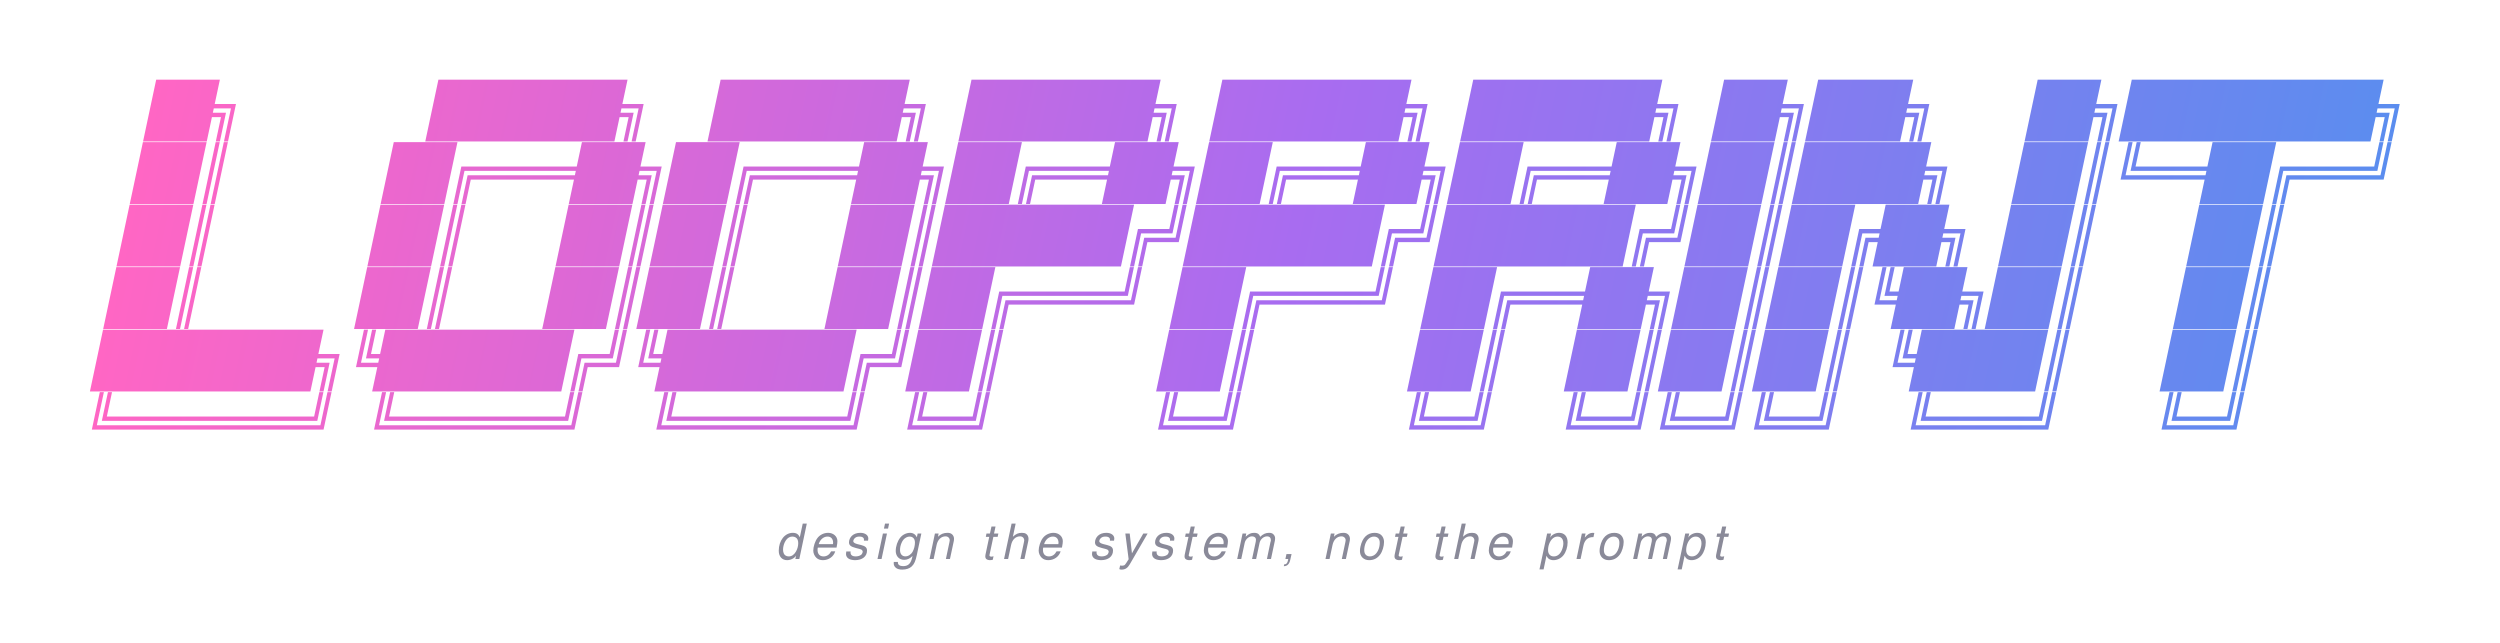
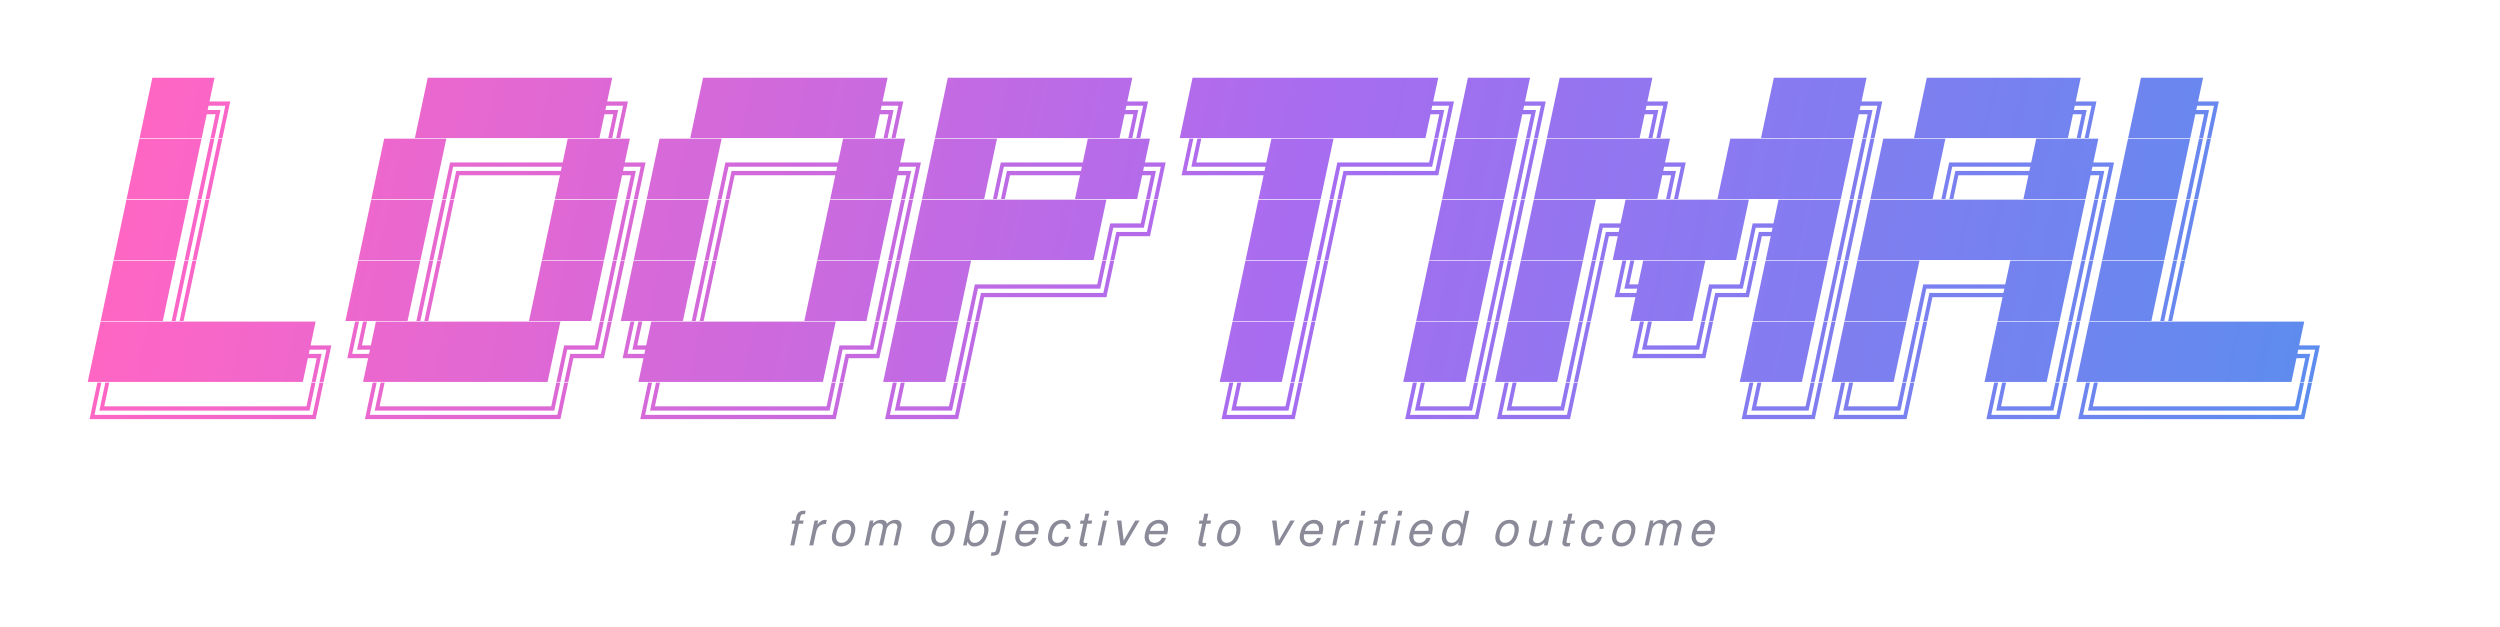
- <svg xmlns="http://www.w3.org/2000/svg" width="720" height="185" viewBox="0 0 720 185" role="img" aria-label="LoopPrint">
+ <svg xmlns="http://www.w3.org/2000/svg" width="738" height="185" viewBox="0 0 738 185" role="img" aria-label="Looptimal">
  <defs>
-     <linearGradient id="g" gradientUnits="userSpaceOnUse" x1="22" y1="0" x2="670" y2="0">
+     <linearGradient id="g" gradientUnits="userSpaceOnUse" x1="22" y1="0" x2="688" y2="0">
      <stop offset="0%" stop-color="#FF66C4" />
      <stop offset="52%" stop-color="#A86CF0" />
      <stop offset="100%" stop-color="#5B8DEF" />
    </linearGradient>
  </defs>
  <g transform="translate(28,0) skewX(-12.0)">
-     <text xml:space="preserve" x="22" y="37" font-family="ui-monospace,SFMono-Regular,Menlo,Consolas,'DejaVu Sans Mono',monospace" font-size="15" fill="url(#g)">██╗      ██████╗  ██████╗ ██████╗ ██████╗ ██████╗ ██╗███╗   ██╗████████╗</text>
-     <text xml:space="preserve" x="22" y="55" font-family="ui-monospace,SFMono-Regular,Menlo,Consolas,'DejaVu Sans Mono',monospace" font-size="15" fill="url(#g)">██║     ██╔═══██╗██╔═══██╗██╔══██╗██╔══██╗██╔══██╗██║████╗  ██║╚══██╔══╝</text>
-     <text xml:space="preserve" x="22" y="73" font-family="ui-monospace,SFMono-Regular,Menlo,Consolas,'DejaVu Sans Mono',monospace" font-size="15" fill="url(#g)">██║     ██║   ██║██║   ██║██████╔╝██████╔╝██████╔╝██║██╔██╗ ██║   ██║</text>
-     <text xml:space="preserve" x="22" y="91" font-family="ui-monospace,SFMono-Regular,Menlo,Consolas,'DejaVu Sans Mono',monospace" font-size="15" fill="url(#g)">██║     ██║   ██║██║   ██║██╔═══╝ ██╔═══╝ ██╔══██╗██║██║╚██╗██║   ██║</text>
-     <text xml:space="preserve" x="22" y="109" font-family="ui-monospace,SFMono-Regular,Menlo,Consolas,'DejaVu Sans Mono',monospace" font-size="15" fill="url(#g)">███████╗╚██████╔╝╚██████╔╝██║     ██║     ██║  ██║██║██║ ╚████║   ██║</text>
-     <text xml:space="preserve" x="22" y="127" font-family="ui-monospace,SFMono-Regular,Menlo,Consolas,'DejaVu Sans Mono',monospace" font-size="15" fill="url(#g)">╚══════╝ ╚═════╝  ╚═════╝ ╚═╝     ╚═╝     ╚═╝  ╚═╝╚═╝╚═╝  ╚═══╝   ╚═╝</text>
+     <text xml:space="preserve" x="22" y="37" font-family="ui-monospace,SFMono-Regular,Menlo,Consolas,'DejaVu Sans Mono',monospace" font-size="15" fill="url(#g)">██╗      ██████╗  ██████╗ ██████╗ ████████╗██╗███╗   ███╗ █████╗ ██╗</text>
+     <text xml:space="preserve" x="22" y="55" font-family="ui-monospace,SFMono-Regular,Menlo,Consolas,'DejaVu Sans Mono',monospace" font-size="15" fill="url(#g)">██║     ██╔═══██╗██╔═══██╗██╔══██╗╚══██╔══╝██║████╗ ████║██╔══██╗██║</text>
+     <text xml:space="preserve" x="22" y="73" font-family="ui-monospace,SFMono-Regular,Menlo,Consolas,'DejaVu Sans Mono',monospace" font-size="15" fill="url(#g)">██║     ██║   ██║██║   ██║██████╔╝   ██║   ██║██╔████╔██║███████║██║</text>
+     <text xml:space="preserve" x="22" y="91" font-family="ui-monospace,SFMono-Regular,Menlo,Consolas,'DejaVu Sans Mono',monospace" font-size="15" fill="url(#g)">██║     ██║   ██║██║   ██║██╔═══╝    ██║   ██║██║╚██╔╝██║██╔══██║██║</text>
+     <text xml:space="preserve" x="22" y="109" font-family="ui-monospace,SFMono-Regular,Menlo,Consolas,'DejaVu Sans Mono',monospace" font-size="15" fill="url(#g)">███████╗╚██████╔╝╚██████╔╝██║        ██║   ██║██║ ╚═╝ ██║██║  ██║███████╗</text>
+     <text xml:space="preserve" x="22" y="127" font-family="ui-monospace,SFMono-Regular,Menlo,Consolas,'DejaVu Sans Mono',monospace" font-size="15" fill="url(#g)">╚══════╝ ╚═════╝  ╚═════╝ ╚═╝        ╚═╝   ╚═╝╚═╝     ╚═╝╚═╝  ╚═╝╚══════╝</text>
  </g>
-   <text x="360" y="161" text-anchor="middle" font-family="'Helvetica Neue',Helvetica,Arial,sans-serif" font-style="italic" font-size="14" letter-spacing="2" fill="#8A8A99">design the system, not the prompt</text>
+   <text x="369" y="161" text-anchor="middle" font-family="'Helvetica Neue',Helvetica,Arial,sans-serif" font-style="italic" font-size="14" letter-spacing="2" fill="#8A8A99">from objective to verified outcome</text>
</svg>
